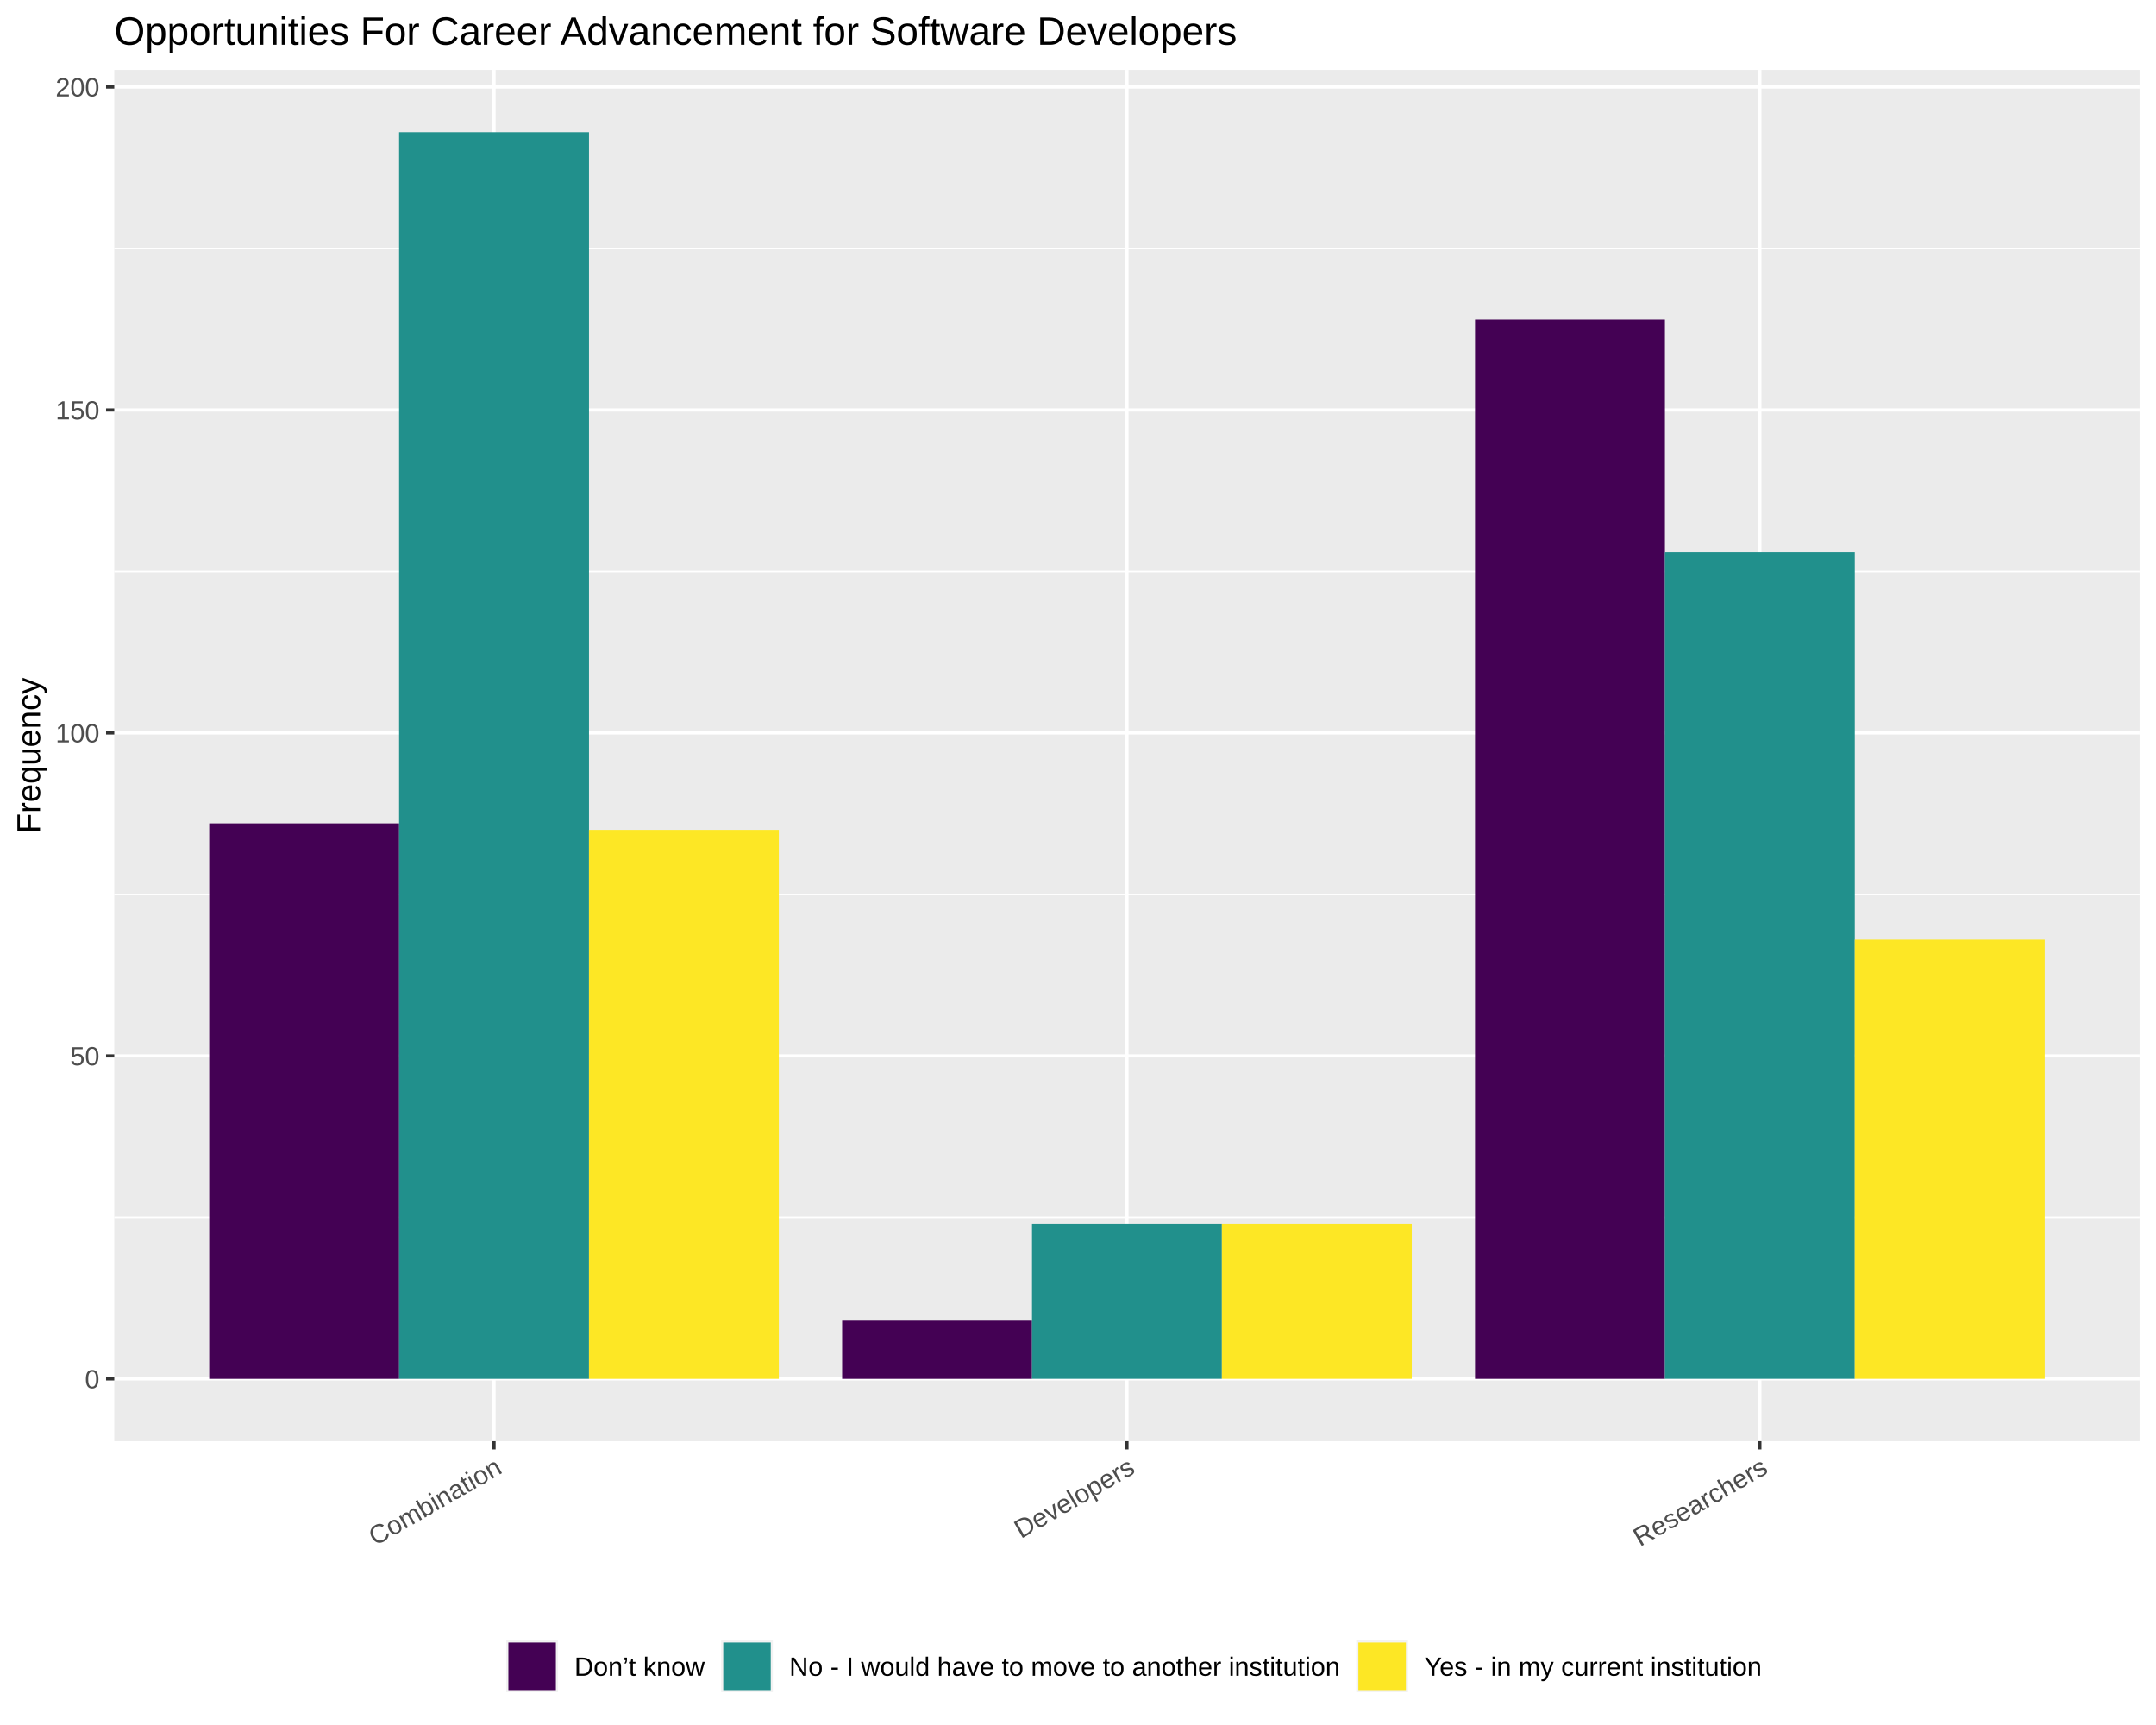
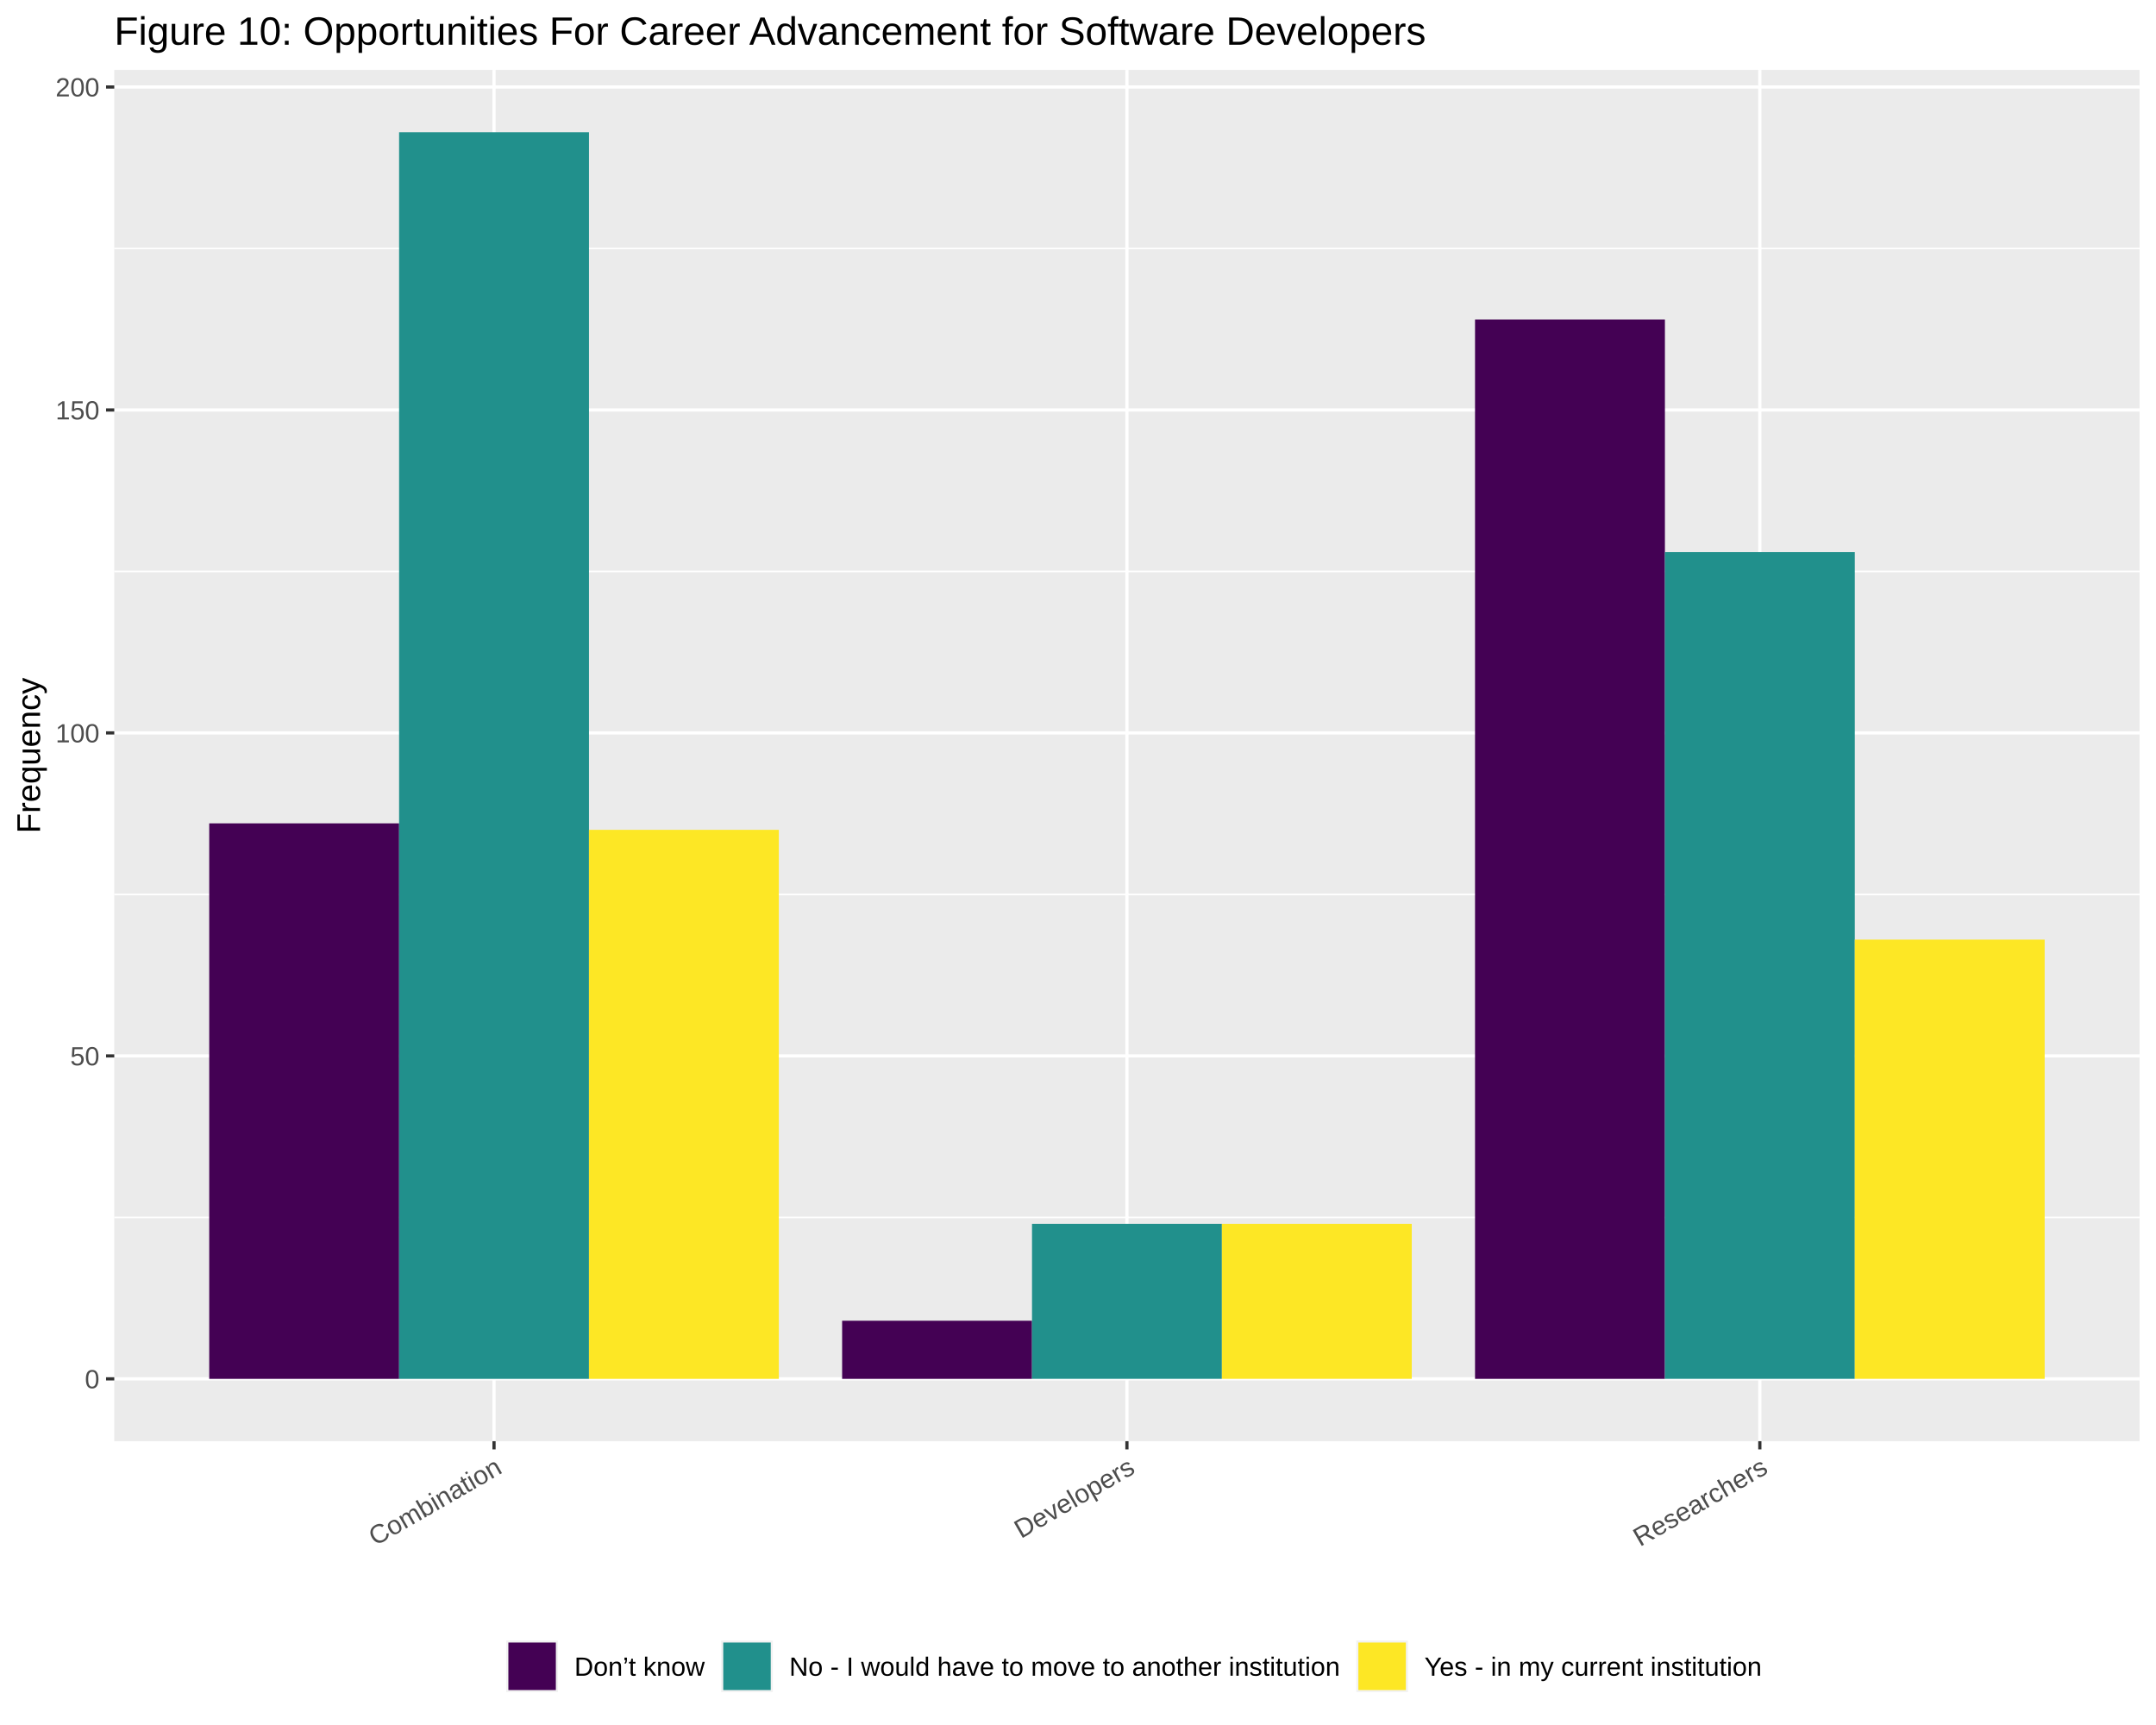
<svg xmlns="http://www.w3.org/2000/svg" class="svglite" width="720.00pt" height="576.00pt" viewBox="0 0 720.00 576.00">
  <defs>
    <style type="text/css">
    .svglite line, .svglite polyline, .svglite polygon, .svglite path, .svglite rect, .svglite circle {
      fill: none;
      stroke: #000000;
      stroke-linecap: round;
      stroke-linejoin: round;
      stroke-miterlimit: 10.00;
    }
    .svglite text {
      white-space: pre;
    }
  </style>
  </defs>
  <rect width="100%" height="100%" style="stroke: none; fill: #FFFFFF;" />
  <defs>
    <clipPath id="cpMC4wMHw3MjAuMDB8MC4wMHw1NzYuMDA=">
      <rect x="0.00" y="0.00" width="720.00" height="576.00" />
    </clipPath>
  </defs>
  <g clip-path="url(#cpMC4wMHw3MjAuMDB8MC4wMHw1NzYuMDA=)">
    <rect x="0.00" y="0.00" width="720.00" height="576.00" style="stroke-width: 1.07; stroke: #FFFFFF; fill: #FFFFFF;" />
  </g>
  <defs>
    <clipPath id="cpMzguMTZ8NzE0LjUyfDIzLjM0fDQ4MS4yMw==">
      <rect x="38.16" y="23.34" width="676.36" height="457.89" />
    </clipPath>
  </defs>
  <g clip-path="url(#cpMzguMTZ8NzE0LjUyfDIzLjM0fDQ4MS4yMw==)">
    <rect x="38.16" y="23.34" width="676.36" height="457.89" style="stroke-width: 1.07; stroke: none; fill: #EBEBEB;" />
    <polyline points="38.16,406.50 714.52,406.50 " style="stroke-width: 0.53; stroke: #FFFFFF; stroke-linecap: butt;" />
    <polyline points="38.16,298.65 714.52,298.65 " style="stroke-width: 0.53; stroke: #FFFFFF; stroke-linecap: butt;" />
    <polyline points="38.16,190.81 714.52,190.81 " style="stroke-width: 0.53; stroke: #FFFFFF; stroke-linecap: butt;" />
    <polyline points="38.16,82.97 714.52,82.97 " style="stroke-width: 0.53; stroke: #FFFFFF; stroke-linecap: butt;" />
    <polyline points="38.16,460.42 714.52,460.42 " style="stroke-width: 1.07; stroke: #FFFFFF; stroke-linecap: butt;" />
    <polyline points="38.16,352.58 714.52,352.58 " style="stroke-width: 1.07; stroke: #FFFFFF; stroke-linecap: butt;" />
    <polyline points="38.16,244.73 714.52,244.73 " style="stroke-width: 1.07; stroke: #FFFFFF; stroke-linecap: butt;" />
    <polyline points="38.16,136.89 714.52,136.89 " style="stroke-width: 1.07; stroke: #FFFFFF; stroke-linecap: butt;" />
    <polyline points="38.16,29.05 714.52,29.05 " style="stroke-width: 1.07; stroke: #FFFFFF; stroke-linecap: butt;" />
    <polyline points="164.98,481.23 164.98,23.34 " style="stroke-width: 1.07; stroke: #FFFFFF; stroke-linecap: butt;" />
    <polyline points="376.34,481.23 376.34,23.34 " style="stroke-width: 1.07; stroke: #FFFFFF; stroke-linecap: butt;" />
    <polyline points="587.70,481.23 587.70,23.34 " style="stroke-width: 1.07; stroke: #FFFFFF; stroke-linecap: butt;" />
    <rect x="69.87" y="274.93" width="63.41" height="185.49" style="stroke-width: 1.07; stroke: none; stroke-linecap: square; stroke-linejoin: miter; fill: #440154;" />
    <rect x="133.28" y="44.15" width="63.41" height="416.27" style="stroke-width: 1.07; stroke: none; stroke-linecap: square; stroke-linejoin: miter; fill: #21908C;" />
    <rect x="196.68" y="277.09" width="63.41" height="183.33" style="stroke-width: 1.07; stroke: none; stroke-linecap: square; stroke-linejoin: miter; fill: #FDE725;" />
    <rect x="281.23" y="441.01" width="63.41" height="19.41" style="stroke-width: 1.07; stroke: none; stroke-linecap: square; stroke-linejoin: miter; fill: #440154;" />
    <rect x="344.64" y="408.65" width="63.41" height="51.76" style="stroke-width: 1.07; stroke: none; stroke-linecap: square; stroke-linejoin: miter; fill: #21908C;" />
    <rect x="408.05" y="408.65" width="63.41" height="51.76" style="stroke-width: 1.07; stroke: none; stroke-linecap: square; stroke-linejoin: miter; fill: #FDE725;" />
    <rect x="492.59" y="106.70" width="63.41" height="353.72" style="stroke-width: 1.07; stroke: none; stroke-linecap: square; stroke-linejoin: miter; fill: #440154;" />
    <rect x="556.00" y="184.34" width="63.41" height="276.07" style="stroke-width: 1.07; stroke: none; stroke-linecap: square; stroke-linejoin: miter; fill: #21908C;" />
    <rect x="619.41" y="313.75" width="63.41" height="146.66" style="stroke-width: 1.07; stroke: none; stroke-linecap: square; stroke-linejoin: miter; fill: #FDE725;" />
  </g>
  <g clip-path="url(#cpMC4wMHw3MjAuMDB8MC4wMHw1NzYuMDA=)">
    <text x="33.23" y="463.57" text-anchor="end" style="font-size: 8.80px;fill: #4D4D4D; font-family: &quot;Arial&quot;;" textLength="4.90px" lengthAdjust="spacingAndGlyphs">0</text>
    <text x="33.23" y="355.73" text-anchor="end" style="font-size: 8.80px;fill: #4D4D4D; font-family: &quot;Arial&quot;;" textLength="9.79px" lengthAdjust="spacingAndGlyphs">50</text>
    <text x="33.23" y="247.89" text-anchor="end" style="font-size: 8.80px;fill: #4D4D4D; font-family: &quot;Arial&quot;;" textLength="14.69px" lengthAdjust="spacingAndGlyphs">100</text>
    <text x="33.23" y="140.05" text-anchor="end" style="font-size: 8.80px;fill: #4D4D4D; font-family: &quot;Arial&quot;;" textLength="14.69px" lengthAdjust="spacingAndGlyphs">150</text>
    <text x="33.23" y="32.20" text-anchor="end" style="font-size: 8.80px;fill: #4D4D4D; font-family: &quot;Arial&quot;;" textLength="14.69px" lengthAdjust="spacingAndGlyphs">200</text>
    <polyline points="35.42,460.42 38.16,460.42 " style="stroke-width: 1.07; stroke: #333333; stroke-linecap: butt;" />
    <polyline points="35.42,352.58 38.16,352.58 " style="stroke-width: 1.07; stroke: #333333; stroke-linecap: butt;" />
    <polyline points="35.42,244.73 38.16,244.73 " style="stroke-width: 1.07; stroke: #333333; stroke-linecap: butt;" />
    <polyline points="35.42,136.89 38.16,136.89 " style="stroke-width: 1.07; stroke: #333333; stroke-linecap: butt;" />
    <polyline points="35.42,29.05 38.16,29.05 " style="stroke-width: 1.07; stroke: #333333; stroke-linecap: butt;" />
    <polyline points="164.98,483.97 164.98,481.23 " style="stroke-width: 1.07; stroke: #333333; stroke-linecap: butt;" />
    <polyline points="376.34,483.97 376.34,481.23 " style="stroke-width: 1.07; stroke: #333333; stroke-linecap: butt;" />
    <polyline points="587.70,483.97 587.70,481.23 " style="stroke-width: 1.07; stroke: #333333; stroke-linecap: butt;" />
    <text transform="translate(168.13,491.62) rotate(-30)" text-anchor="end" style="font-size: 8.80px;fill: #4D4D4D; font-family: &quot;Arial&quot;;" textLength="49.40px" lengthAdjust="spacingAndGlyphs">Combination</text>
    <text transform="translate(379.50,491.62) rotate(-30)" text-anchor="end" style="font-size: 8.80px;fill: #4D4D4D; font-family: &quot;Arial&quot;;" textLength="44.51px" lengthAdjust="spacingAndGlyphs">Developers</text>
    <text transform="translate(590.86,491.62) rotate(-30)" text-anchor="end" style="font-size: 8.80px;fill: #4D4D4D; font-family: &quot;Arial&quot;;" textLength="49.89px" lengthAdjust="spacingAndGlyphs">Researchers</text>
    <text transform="translate(13.37,252.28) rotate(-90)" text-anchor="middle" style="font-size: 11.00px; font-family: &quot;Arial&quot;;" textLength="51.98px" lengthAdjust="spacingAndGlyphs">Frequency</text>
    <rect x="158.10" y="542.28" width="436.48" height="28.24" style="stroke-width: 1.07; stroke: none; fill: #FFFFFF;" />
    <rect x="169.06" y="547.76" width="17.28" height="17.28" style="stroke-width: 1.07; stroke: none; fill: #F2F2F2;" />
    <rect x="169.77" y="548.47" width="15.86" height="15.86" style="stroke-width: 1.07; stroke: none; stroke-linecap: square; stroke-linejoin: miter; fill: #440154;" />
    <rect x="240.82" y="547.76" width="17.28" height="17.28" style="stroke-width: 1.07; stroke: none; fill: #F2F2F2;" />
    <rect x="241.53" y="548.47" width="15.86" height="15.86" style="stroke-width: 1.07; stroke: none; stroke-linecap: square; stroke-linejoin: miter; fill: #21908C;" />
    <rect x="452.92" y="547.76" width="17.28" height="17.28" style="stroke-width: 1.07; stroke: none; fill: #F2F2F2;" />
    <rect x="453.63" y="548.47" width="15.86" height="15.86" style="stroke-width: 1.07; stroke: none; stroke-linecap: square; stroke-linejoin: miter; fill: #FDE725;" />
    <text x="191.82" y="559.55" style="font-size: 8.80px; font-family: &quot;Arial&quot;;" textLength="43.52px" lengthAdjust="spacingAndGlyphs">Don’t know</text>
    <text x="263.58" y="559.55" style="font-size: 8.80px; font-family: &quot;Arial&quot;;" textLength="183.87px" lengthAdjust="spacingAndGlyphs">No - I would have to move to another institution</text>
    <text x="475.68" y="559.55" style="font-size: 8.80px; font-family: &quot;Arial&quot;;" textLength="113.42px" lengthAdjust="spacingAndGlyphs">Yes - in my current institution</text>
-     <text x="38.16" y="14.94" style="font-size: 13.20px; font-family: &quot;Arial&quot;;" textLength="375.39px" lengthAdjust="spacingAndGlyphs">Opportunities For Career Advancement for Software Developers</text>
+     <text x="38.16" y="14.94" style="font-size: 13.20px; font-family: &quot;Arial&quot;;" textLength="438.44px" lengthAdjust="spacingAndGlyphs">Figure 10: Opportunities For Career Advancement for Software Developers</text>
  </g>
</svg>
